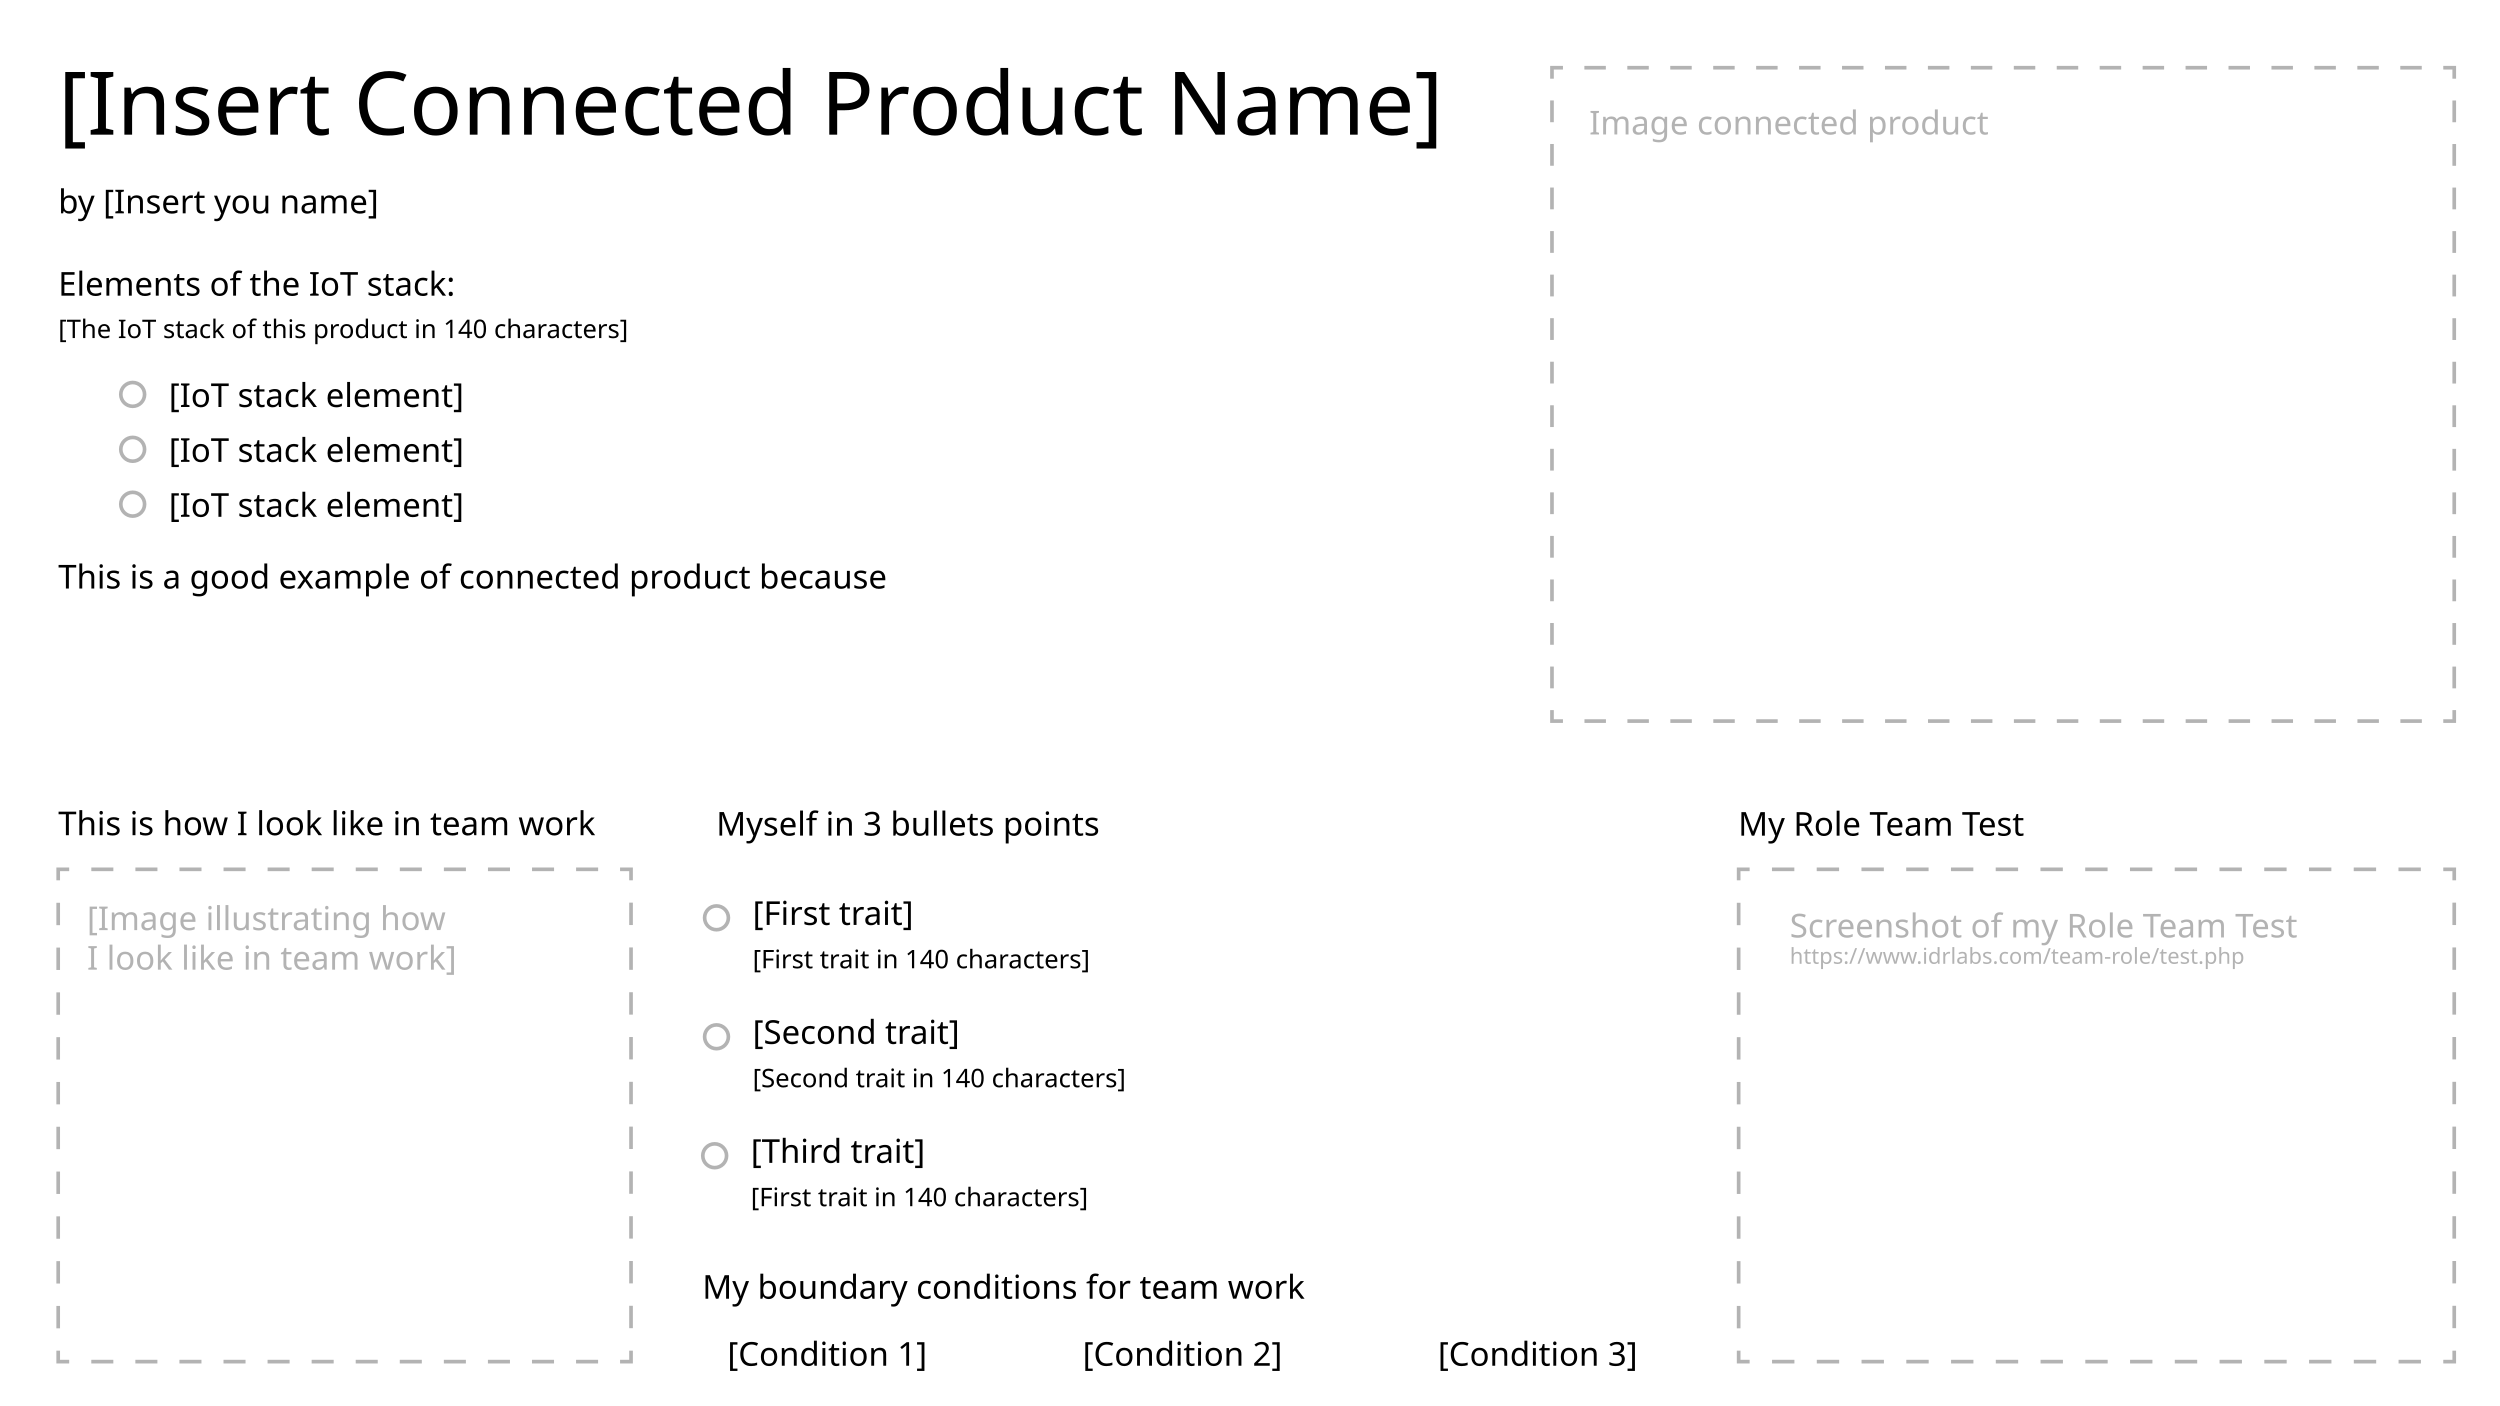
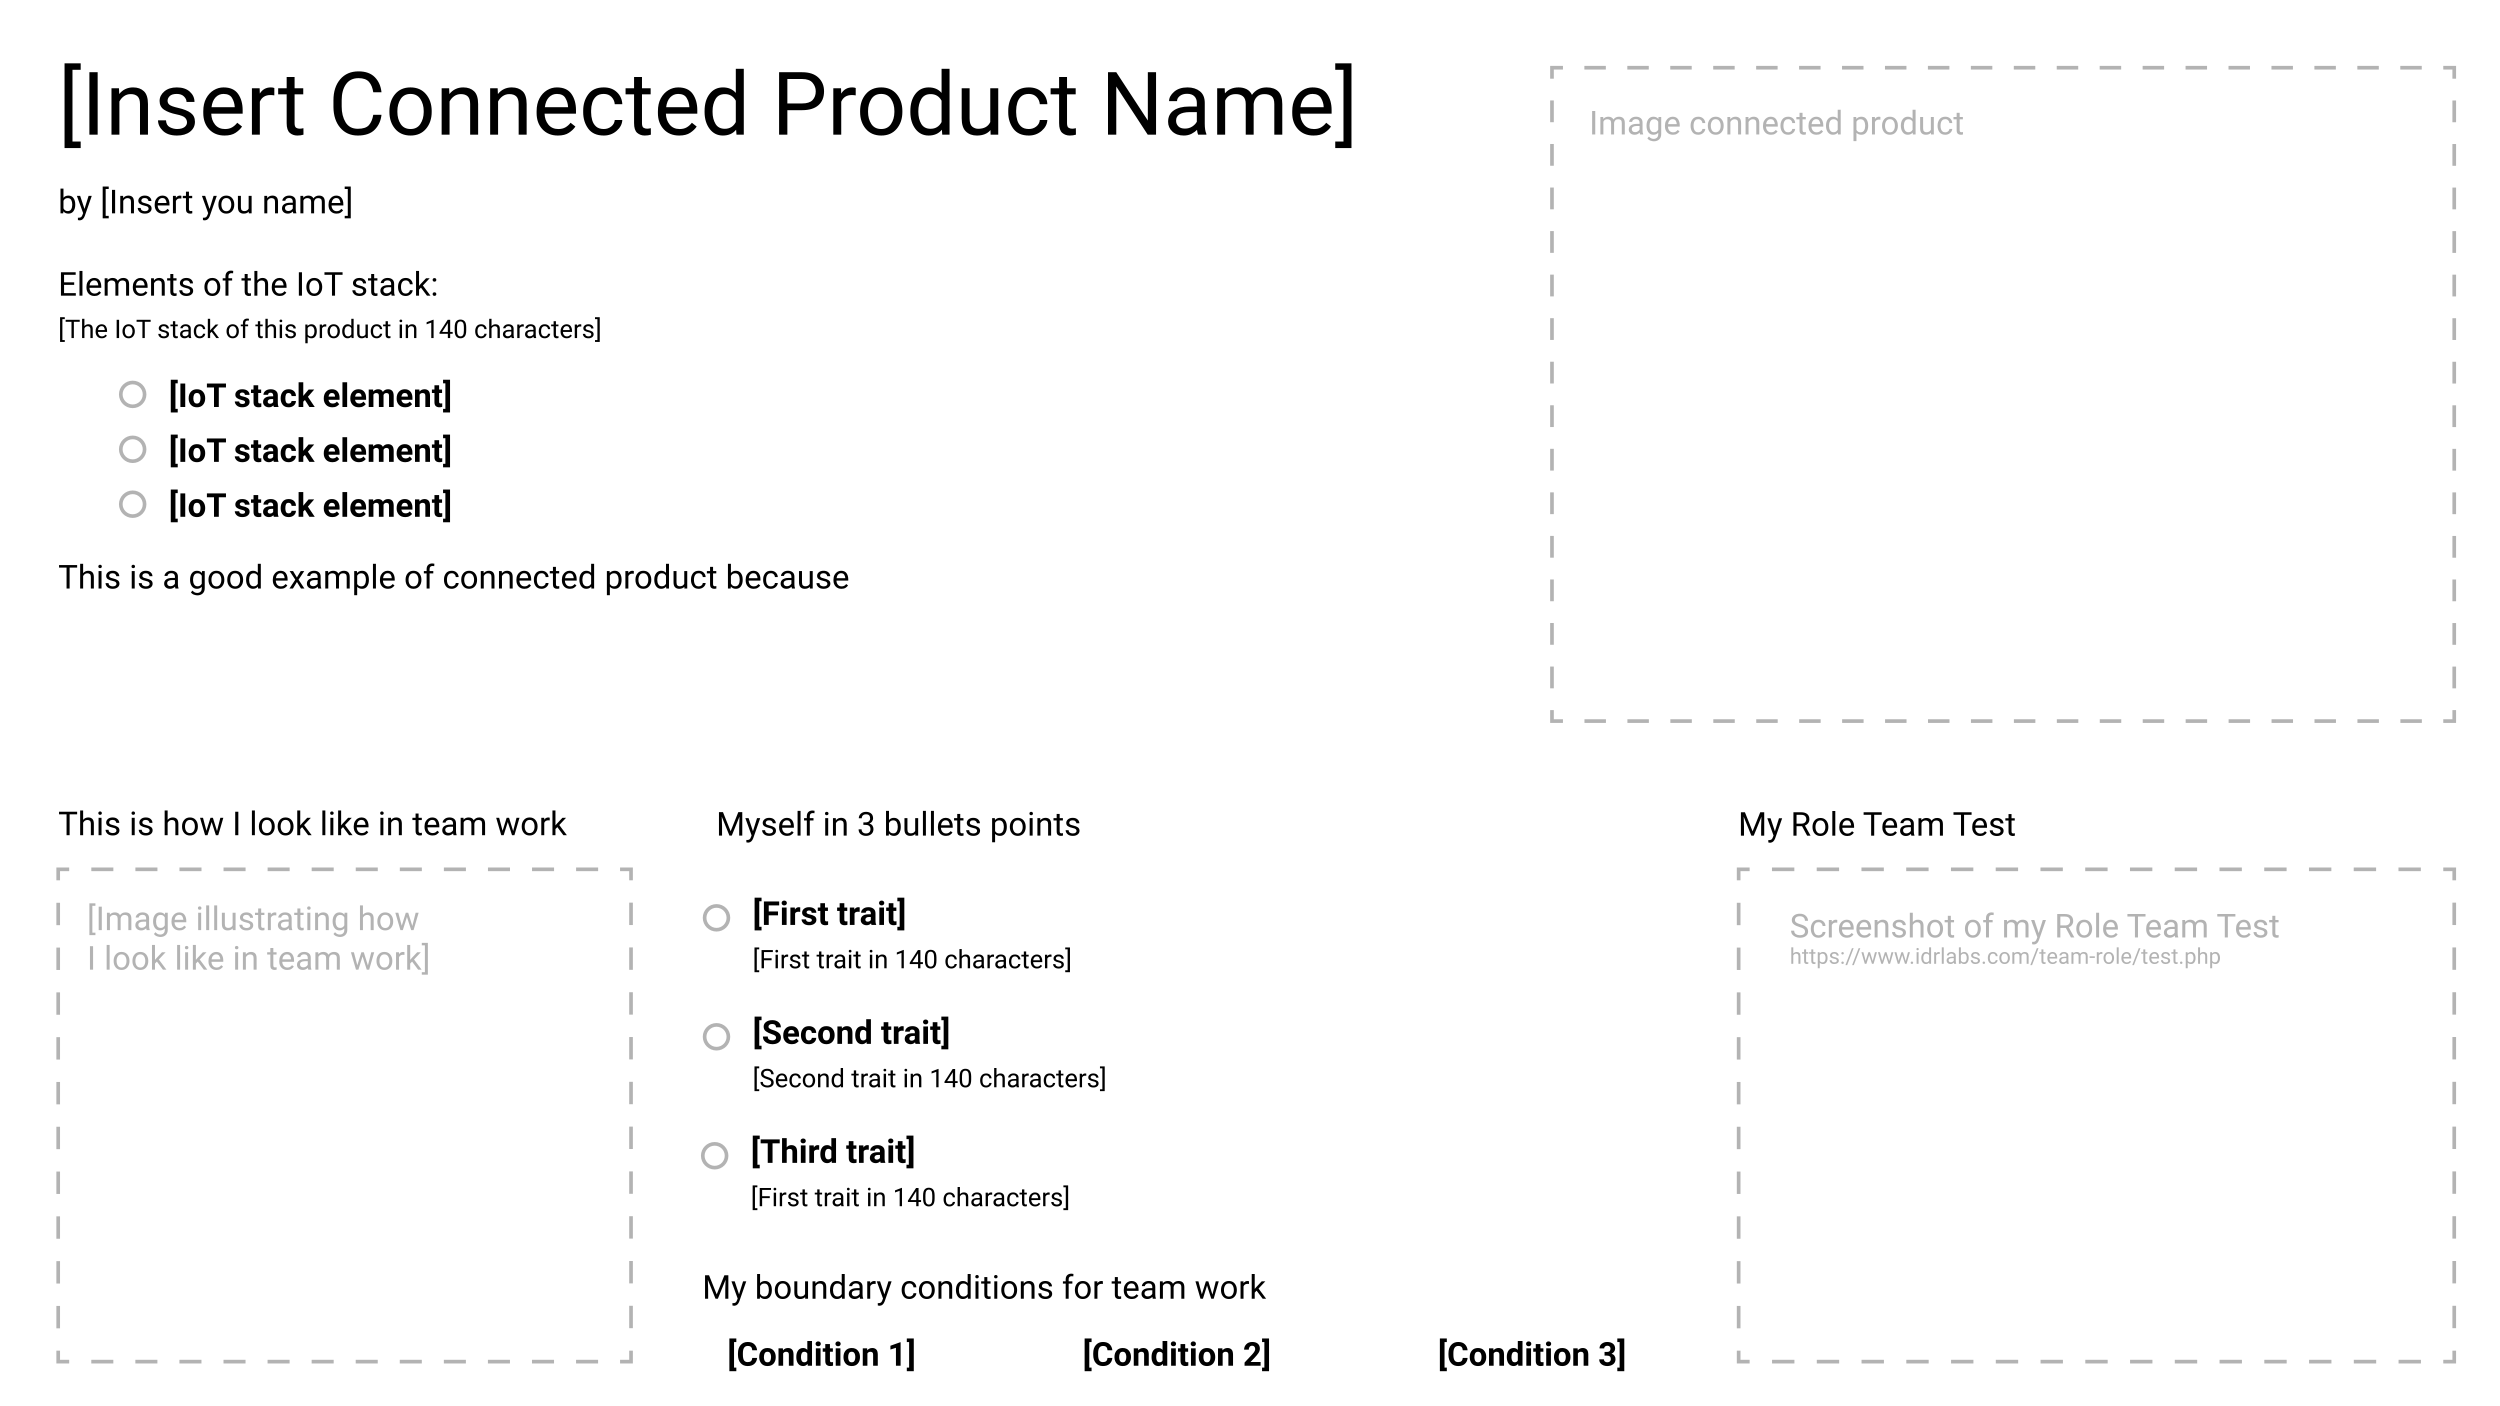
<svg xmlns="http://www.w3.org/2000/svg" version="1.1" id="Layer_1" x="0px" y="0px" viewBox="0 0 1366 768" style="enable-background:new 0 0 1366 768;" xml:space="preserve">
  <style type="text/css">
- 	.st0{font-family:'Roboto-Regular';}
+ 	.st0{font-family:'Roboto', sans-serif;}
	.st1{font-size:48px;}
	.st2{fill:none;stroke:#B3B3B3;stroke-width:2;stroke-miterlimit:10;}
	.st3{fill:none;stroke:#B3B3B3;stroke-width:2;stroke-miterlimit:10;stroke-dasharray:11.732,11.732;}
	.st4{fill:none;stroke:#B3B3B3;stroke-width:2;stroke-miterlimit:10;stroke-dasharray:11.897,11.897;}
	.st5{fill:#B3B3B3;}
	.st6{font-size:18px;}
	.st7{fill:none;stroke:#B3B3B3;stroke-width:2;stroke-miterlimit:10;stroke-dasharray:12.04,12.04;}
	.st8{fill:none;stroke:#B3B3B3;stroke-width:2;stroke-miterlimit:10;stroke-dasharray:12.238,12.238;}
	.st9{fill:none;}
	.st10{font-size:14px;}
- 	.st11{font-family:'Roboto-Bold';}
+ 	.st11{font-family:'Roboto', sans-serif; font-weight: bold;}
	.st12{fill:none;stroke:#B3B3B3;stroke-width:2;stroke-miterlimit:10;stroke-dasharray:12.226,12.226;}
	.st13{font-size:12px;}
</style>
  <text transform="matrix(1 0 0 1 31.8203 73.5898)" class="st0 st1">[Insert Connected Product Name]</text>
  <g>
    <g>
      <polyline class="st2" points="1341,388 1341,394 1335,394   " />
      <line class="st3" x1="1323.3" y1="394" x2="859.9" y2="394" />
      <polyline class="st2" points="854,394 848,394 848,388   " />
      <line class="st4" x1="848" y1="376.1" x2="848" y2="48.9" />
      <polyline class="st2" points="848,43 848,37 854,37   " />
      <line class="st3" x1="865.7" y1="37" x2="1329.1" y2="37" />
      <polyline class="st2" points="1335,37 1341,37 1341,43   " />
      <line class="st4" x1="1341" y1="54.9" x2="1341" y2="382.1" />
    </g>
  </g>
  <text transform="matrix(1 0 0 1 868.3335 73.4614)" class="st5 st0 st6">Image connected product</text>
  <text transform="matrix(1 0 0 1 31.8203 321.5555)" class="st0 st6">This is a good example of connected product because</text>
  <text transform="matrix(1 0 0 1 31.8201 161.5553)" class="st0 st6">Elements of the IoT stack:</text>
  <text transform="matrix(1 0 0 1 31.8203 456.3445)" class="st0 st6">This is how I look like in team work</text>
  <g>
    <g>
      <polyline class="st2" points="344.8,738 344.8,744 338.8,744   " />
      <line class="st7" x1="326.8" y1="744" x2="43.8" y2="744" />
      <polyline class="st2" points="37.8,744 31.8,744 31.8,738   " />
      <line class="st8" x1="31.8" y1="725.8" x2="31.8" y2="487.1" />
      <polyline class="st2" points="31.8,481 31.8,475 37.8,475   " />
      <line class="st7" x1="49.9" y1="475" x2="332.8" y2="475" />
      <polyline class="st2" points="338.8,475 344.8,475 344.8,481   " />
      <line class="st8" x1="344.8" y1="493.2" x2="344.8" y2="731.9" />
    </g>
  </g>
  <text transform="matrix(1 0 0 1 31.8204 116.5553)" class="st0 st6">by [Insert you name]</text>
  <text transform="matrix(1 0 0 1 391.3575 456.5553)" class="st0 st6">Myself in 3 bullets points</text>
  <circle class="st2" cx="391.5" cy="501.5" r="6.5" />
  <rect x="411.2" y="518.6" class="st9" width="511.8" height="47.4" />
  <text transform="matrix(1 0 0 1 411.25 529.0674)" class="st0 st10">[First trait in 140 characters]</text>
  <text transform="matrix(1 0 0 1 411.2498 505.3745)" class="st11 st6">[First trait]</text>
  <circle class="st2" cx="391.5" cy="566.5" r="6.5" />
  <rect x="411.2" y="583.6" class="st9" width="511.8" height="47.4" />
  <text transform="matrix(1 0 0 1 411.25 594.0674)" class="st0 st10">[Second trait in 140 characters]</text>
  <text transform="matrix(1 0 0 1 411.2498 570.3745)" class="st11 st6">[Second trait]</text>
  <circle class="st2" cx="390.5" cy="631.5" r="6.5" />
  <rect x="410.2" y="648.6" class="st9" width="511.8" height="47.4" />
  <text transform="matrix(1 0 0 1 410.25 659.0674)" class="st0 st10">[First trait in 140 characters]</text>
  <text transform="matrix(1 0 0 1 410.2498 635.3745)" class="st11 st6">[Third trait]</text>
  <g>
    <g>
      <polyline class="st2" points="1341,738 1341,744 1335,744   " />
      <line class="st12" x1="1322.8" y1="744" x2="962.1" y2="744" />
      <polyline class="st2" points="956,744 950,744 950,738   " />
      <line class="st8" x1="950" y1="725.8" x2="950" y2="487.1" />
      <polyline class="st2" points="950,481 950,475 956,475   " />
      <line class="st12" x1="968.2" y1="475" x2="1328.9" y2="475" />
      <polyline class="st2" points="1335,475 1341,475 1341,481   " />
      <line class="st8" x1="1341" y1="493.2" x2="1341" y2="731.9" />
    </g>
  </g>
  <rect x="31.8" y="174.2" class="st9" width="511.8" height="47.4" />
  <text transform="matrix(1 0 0 1 31.8205 184.7069)" class="st0 st10">[The IoT stack of this product in 140 characters]</text>
-   <text transform="matrix(1 0 0 1 977.9362 512.2177)">
-     <tspan x="0" y="0" class="st5 st0 st6">Screenshot of my Role Team Test</tspan>
-     <tspan x="0" y="14.4" class="st5 st0 st13">https://www.idrlabs.com/team-role/test.php</tspan>
-   </text>
-   <text transform="matrix(1 0 0 1 47.5432 508.2177)">
-     <tspan x="0" y="0" class="st5 st0 st6">[Image illustrating how</tspan>
-     <tspan x="0" y="21.6" class="st5 st0 st6">I look like in team work]</tspan>
-   </text>
+   <text transform="matrix(1 0 0 1 977.9362 512.2177)" class="st5 st0 st6">Screenshot of my Role Team Test</text>
+   <text transform="matrix(1 0 0 1 977.9362 526.6177)" class="st5 st0 st13">https://www.idrlabs.com/team-role/test.php</text>
+   <text transform="matrix(1 0 0 1 47.5432 508.2177)" class="st5 st0 st6">[Image illustrating how</text>
+   <text transform="matrix(1 0 0 1 47.5432 529.8177)" class="st5 st0 st6">I look like in team work]</text>
  <circle class="st2" cx="72.5" cy="215.5" r="6.5" />
  <text transform="matrix(1 0 0 1 92.2498 222.3745)" class="st11 st6">[IoT stack element]</text>
  <circle class="st2" cx="72.5" cy="275.5" r="6.5" />
  <text transform="matrix(1 0 0 1 92.2498 282.3745)" class="st11 st6">[IoT stack element]</text>
  <circle class="st2" cx="72.5" cy="245.5" r="6.5" />
  <text transform="matrix(1 0 0 1 92.2498 252.3745)" class="st11 st6">[IoT stack element]</text>
  <text transform="matrix(1 0 0 1 397.4683 746.2402)" class="st11 st6">[Condition 1]</text>
  <text transform="matrix(1 0 0 1 949.7509 456.6192)" class="st0 st6">My Role Team Test</text>
  <text transform="matrix(1 0 0 1 383.7509 709.6193)" class="st0 st6">My boundary conditions for team work</text>
  <text transform="matrix(1 0 0 1 591.5766 746.2404)" class="st11 st6">[Condition 2]</text>
  <text transform="matrix(1 0 0 1 785.685 746.2404)" class="st11 st6">[Condition 3]</text>
</svg>
